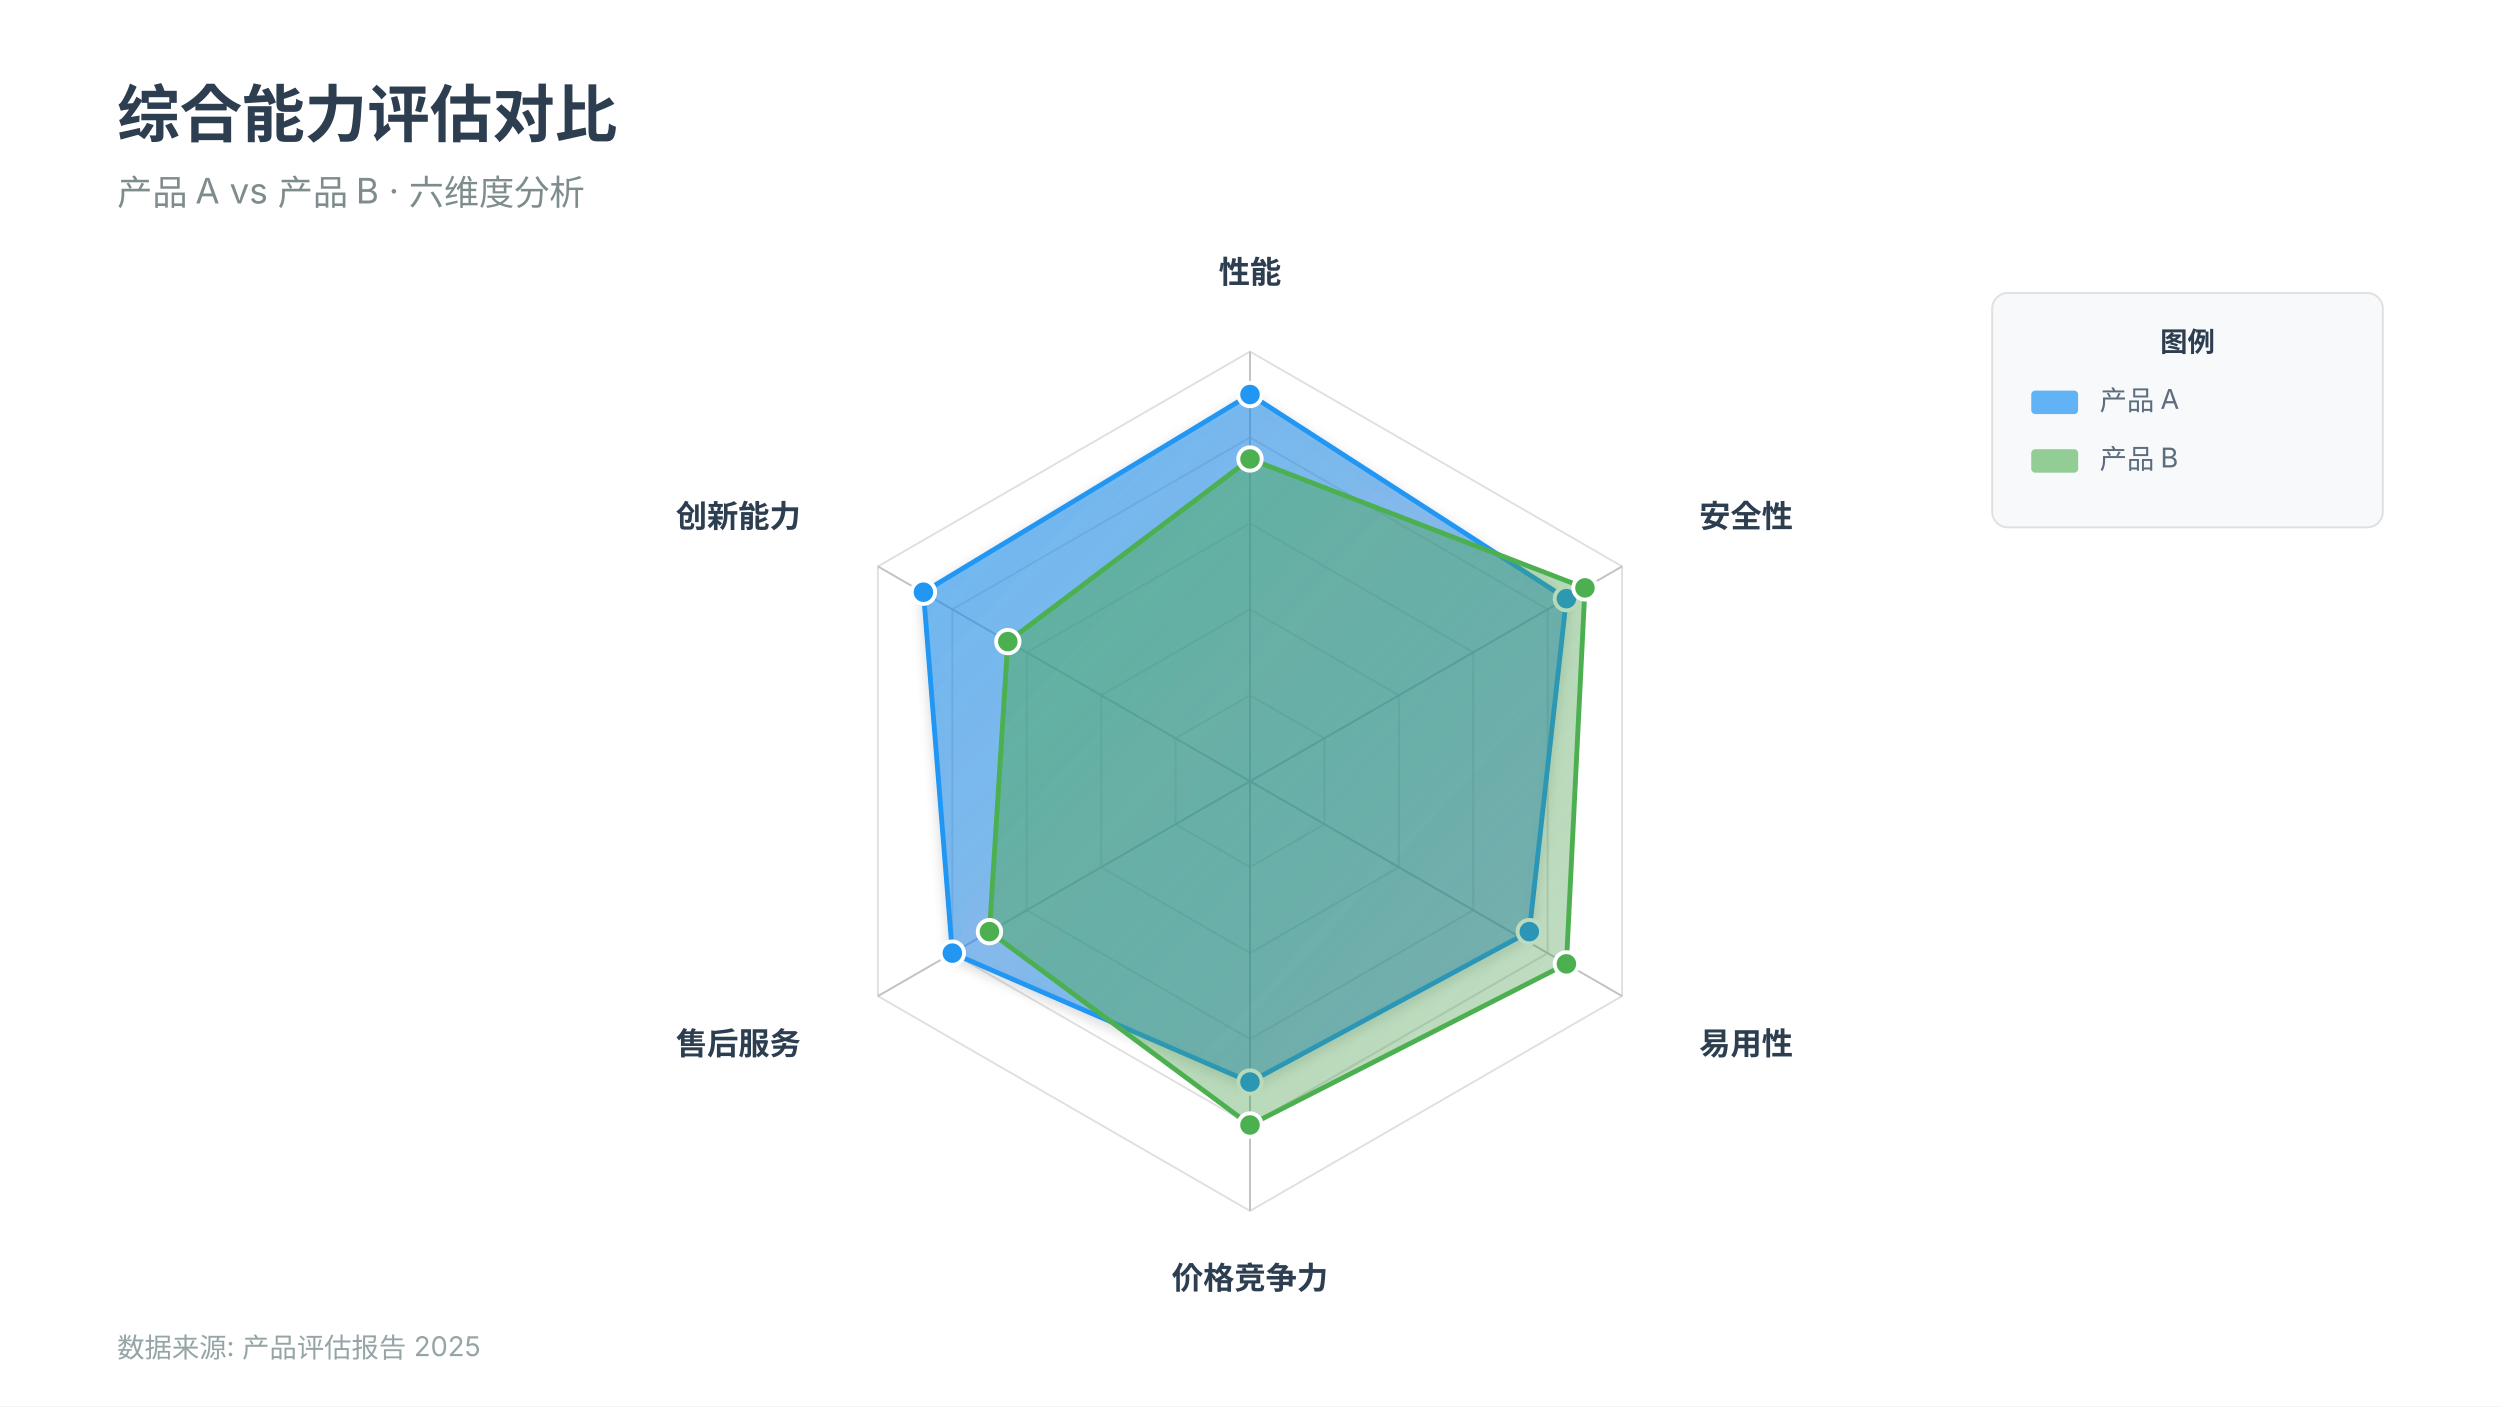
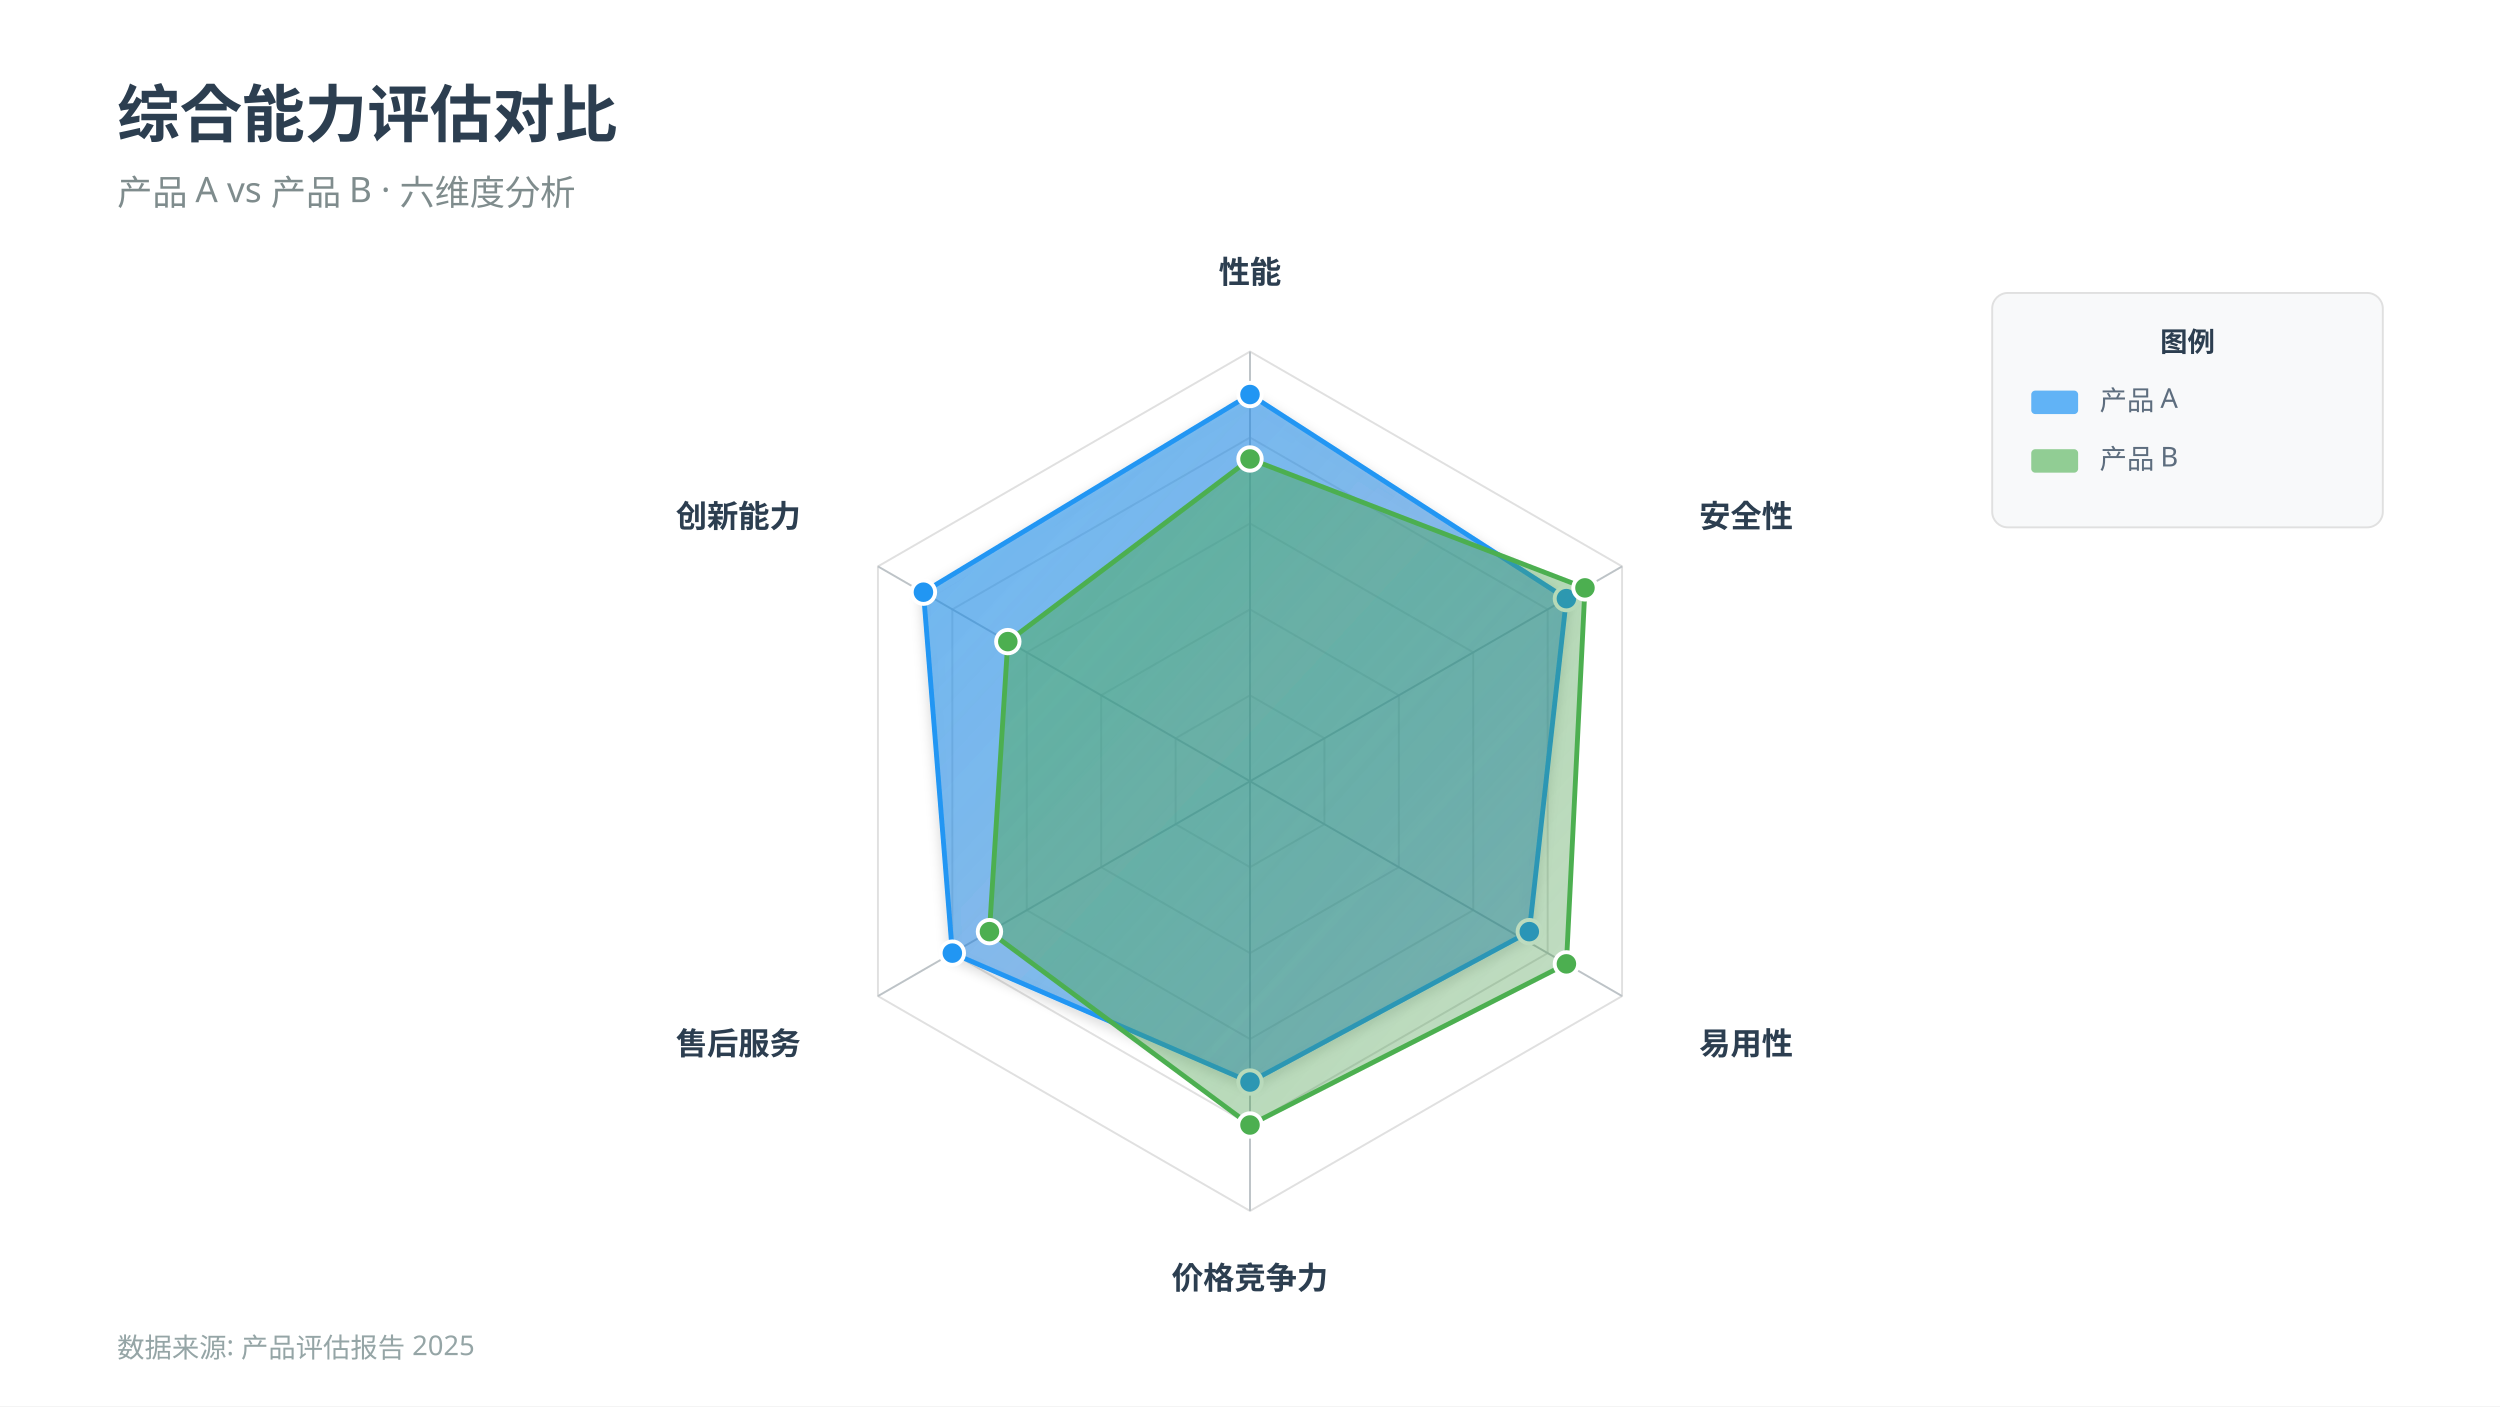
<svg xmlns="http://www.w3.org/2000/svg" viewBox="0 0 1280 720" width="1280" height="720">
  <defs>
    <linearGradient id="radarGrad1" x1="0%" y1="0%" x2="100%" y2="100%">
      <stop offset="0%" style="stop-color:#2196F3;stop-opacity:0.6" />
      <stop offset="100%" style="stop-color:#1976D2;stop-opacity:0.4" />
    </linearGradient>
    <linearGradient id="radarGrad2" x1="0%" y1="0%" x2="100%" y2="100%">
      <stop offset="0%" style="stop-color:#4CAF50;stop-opacity:0.5" />
      <stop offset="100%" style="stop-color:#388E3C;stop-opacity:0.3" />
    </linearGradient>
    <filter id="radarShadow">
      <feGaussianBlur in="SourceAlpha" stdDeviation="3" />
      <feOffset dx="0" dy="2" />
      <feComponentTransfer>
        <feFuncA type="linear" slope="0.2" />
      </feComponentTransfer>
      <feMerge>
        <feMergeNode />
        <feMergeNode in="SourceGraphic" />
      </feMerge>
    </filter>
  </defs>
  <rect width="1280" height="720" fill="#FFFFFF" />
-   <text x="60" y="70" font-family="-apple-system, BlinkMacSystemFont, 'Segoe UI', sans-serif" font-size="32" font-weight="bold" fill="#2C3E50">
+   <text x="60" y="70" font-family="思源黑体, Source Han Sans SC" font-size="32" font-weight="bold" fill="#2C3E50">
    <tspan>综合能力评估对比</tspan>
  </text>
-   <text x="60" y="105" font-family="-apple-system, BlinkMacSystemFont, 'Segoe UI', sans-serif" font-size="18" fill="#7F8C8D">
+   <text x="60" y="105" font-family="思源黑体, Source Han Sans SC" font-size="18" fill="#7F8C8D">
    <tspan>产品 A vs 产品 B · 六维度分析</tspan>
  </text>
  <g id="radarChart" transform="translate(640, 400)">
    <polygon points="0,-220 190.5,-110 190.5,110 0,220 -190.5,110 -190.5,-110" fill="none" stroke="#E0E0E0" stroke-width="1" />
    <polygon points="0,-176 152.4,-88 152.4,88 0,176 -152.4,88 -152.4,-88" fill="none" stroke="#E0E0E0" stroke-width="1" />
    <polygon points="0,-132 114.3,-66 114.3,66 0,132 -114.3,66 -114.3,-66" fill="none" stroke="#E0E0E0" stroke-width="1" />
    <polygon points="0,-88 76.2,-44 76.2,44 0,88 -76.2,44 -76.2,-44" fill="none" stroke="#E0E0E0" stroke-width="1" />
    <polygon points="0,-44 38.1,-22 38.1,22 0,44 -38.1,22 -38.1,-22" fill="none" stroke="#E0E0E0" stroke-width="1" />
    <line x1="0" y1="0" x2="0" y2="-220" stroke="#BDC3C7" stroke-width="1" />
    <line x1="0" y1="0" x2="190.5" y2="-110" stroke="#BDC3C7" stroke-width="1" />
    <line x1="0" y1="0" x2="190.5" y2="110" stroke="#BDC3C7" stroke-width="1" />
    <line x1="0" y1="0" x2="0" y2="220" stroke="#BDC3C7" stroke-width="1" />
    <line x1="0" y1="0" x2="-190.5" y2="110" stroke="#BDC3C7" stroke-width="1" />
    <line x1="0" y1="0" x2="-190.5" y2="-110" stroke="#BDC3C7" stroke-width="1" />
    <polygon points="0,-198 162,-93.5 143,77 0,154 -152.4,88 -167.2,-96.8" fill="url(#radarGrad1)" stroke="#2196F3" stroke-width="2.5" filter="url(#radarShadow)" />
    <circle cx="0" cy="-198" r="6" fill="#2196F3" stroke="#FFFFFF" stroke-width="2" />
    <circle cx="162" cy="-93.5" r="6" fill="#2196F3" stroke="#FFFFFF" stroke-width="2" />
    <circle cx="143" cy="77" r="6" fill="#2196F3" stroke="#FFFFFF" stroke-width="2" />
    <circle cx="0" cy="154" r="6" fill="#2196F3" stroke="#FFFFFF" stroke-width="2" />
    <circle cx="-152.4" cy="88" r="6" fill="#2196F3" stroke="#FFFFFF" stroke-width="2" />
    <circle cx="-167.2" cy="-96.8" r="6" fill="#2196F3" stroke="#FFFFFF" stroke-width="2" />
    <polygon points="0,-165 171.5,-99 162,93.5 0,176 -133.4,77 -124,-71.5" fill="url(#radarGrad2)" stroke="#4CAF50" stroke-width="2.5" />
    <circle cx="0" cy="-165" r="6" fill="#4CAF50" stroke="#FFFFFF" stroke-width="2" />
    <circle cx="171.5" cy="-99" r="6" fill="#4CAF50" stroke="#FFFFFF" stroke-width="2" />
    <circle cx="162" cy="93.5" r="6" fill="#4CAF50" stroke="#FFFFFF" stroke-width="2" />
    <circle cx="0" cy="176" r="6" fill="#4CAF50" stroke="#FFFFFF" stroke-width="2" />
    <circle cx="-133.4" cy="77" r="6" fill="#4CAF50" stroke="#FFFFFF" stroke-width="2" />
    <circle cx="-124" cy="-71.5" r="6" fill="#4CAF50" stroke="#FFFFFF" stroke-width="2" />
  </g>
-   <text x="640" y="145" font-family="-apple-system, BlinkMacSystemFont, 'Segoe UI', sans-serif" font-size="16" font-weight="600" fill="#2C3E50" text-anchor="middle">
+   <text x="640" y="145" font-family="思源黑体, Source Han Sans SC" font-size="16" font-weight="600" fill="#2C3E50" text-anchor="middle">
    <tspan>性能</tspan>
  </text>
-   <text x="870" y="270" font-family="-apple-system, BlinkMacSystemFont, 'Segoe UI', sans-serif" font-size="16" font-weight="600" fill="#2C3E50" text-anchor="start">
+   <text x="870" y="270" font-family="思源黑体, Source Han Sans SC" font-size="16" font-weight="600" fill="#2C3E50" text-anchor="start">
    <tspan>安全性</tspan>
  </text>
-   <text x="870" y="540" font-family="-apple-system, BlinkMacSystemFont, 'Segoe UI', sans-serif" font-size="16" font-weight="600" fill="#2C3E50" text-anchor="start">
+   <text x="870" y="540" font-family="思源黑体, Source Han Sans SC" font-size="16" font-weight="600" fill="#2C3E50" text-anchor="start">
    <tspan>易用性</tspan>
  </text>
-   <text x="640" y="660" font-family="-apple-system, BlinkMacSystemFont, 'Segoe UI', sans-serif" font-size="16" font-weight="600" fill="#2C3E50" text-anchor="middle">
+   <text x="640" y="660" font-family="思源黑体, Source Han Sans SC" font-size="16" font-weight="600" fill="#2C3E50" text-anchor="middle">
    <tspan>价格竞争力</tspan>
  </text>
-   <text x="410" y="540" font-family="-apple-system, BlinkMacSystemFont, 'Segoe UI', sans-serif" font-size="16" font-weight="600" fill="#2C3E50" text-anchor="end">
+   <text x="410" y="540" font-family="思源黑体, Source Han Sans SC" font-size="16" font-weight="600" fill="#2C3E50" text-anchor="end">
    <tspan>售后服务</tspan>
  </text>
-   <text x="410" y="270" font-family="-apple-system, BlinkMacSystemFont, 'Segoe UI', sans-serif" font-size="16" font-weight="600" fill="#2C3E50" text-anchor="end">
+   <text x="410" y="270" font-family="思源黑体, Source Han Sans SC" font-size="16" font-weight="600" fill="#2C3E50" text-anchor="end">
    <tspan>创新能力</tspan>
  </text>
  <g id="legend" transform="translate(1020, 150)">
    <rect x="0" y="0" width="200" height="120" rx="8" fill="#F8F9FA" stroke="#E0E0E0" stroke-width="1" />
-     <text x="100" y="30" font-family="-apple-system, BlinkMacSystemFont, 'Segoe UI', sans-serif" font-size="14" font-weight="600" fill="#2C3E50" text-anchor="middle">
+     <text x="100" y="30" font-family="思源黑体, Source Han Sans SC" font-size="14" font-weight="600" fill="#2C3E50" text-anchor="middle">
      <tspan>图例</tspan>
    </text>
    <rect x="20" y="50" width="24" height="12" rx="2" fill="#2196F3" opacity="0.7" />
-     <text x="55" y="60" font-family="-apple-system, BlinkMacSystemFont, 'Segoe UI', sans-serif" font-size="14" fill="#5D6D7E">
+     <text x="55" y="60" font-family="思源黑体, Source Han Sans SC" font-size="14" fill="#5D6D7E">
      <tspan>产品 A</tspan>
    </text>
    <rect x="20" y="80" width="24" height="12" rx="2" fill="#4CAF50" opacity="0.6" />
-     <text x="55" y="90" font-family="-apple-system, BlinkMacSystemFont, 'Segoe UI', sans-serif" font-size="14" fill="#5D6D7E">
+     <text x="55" y="90" font-family="思源黑体, Source Han Sans SC" font-size="14" fill="#5D6D7E">
      <tspan>产品 B</tspan>
    </text>
  </g>
-   <text x="60" y="695" font-family="-apple-system, BlinkMacSystemFont, 'Segoe UI', sans-serif" font-size="14" fill="#95A5A6">
+   <text x="60" y="695" font-family="思源黑体, Source Han Sans SC" font-size="14" fill="#95A5A6">
    <tspan>数据来源: 产品评估报告 2025</tspan>
  </text>
</svg>
